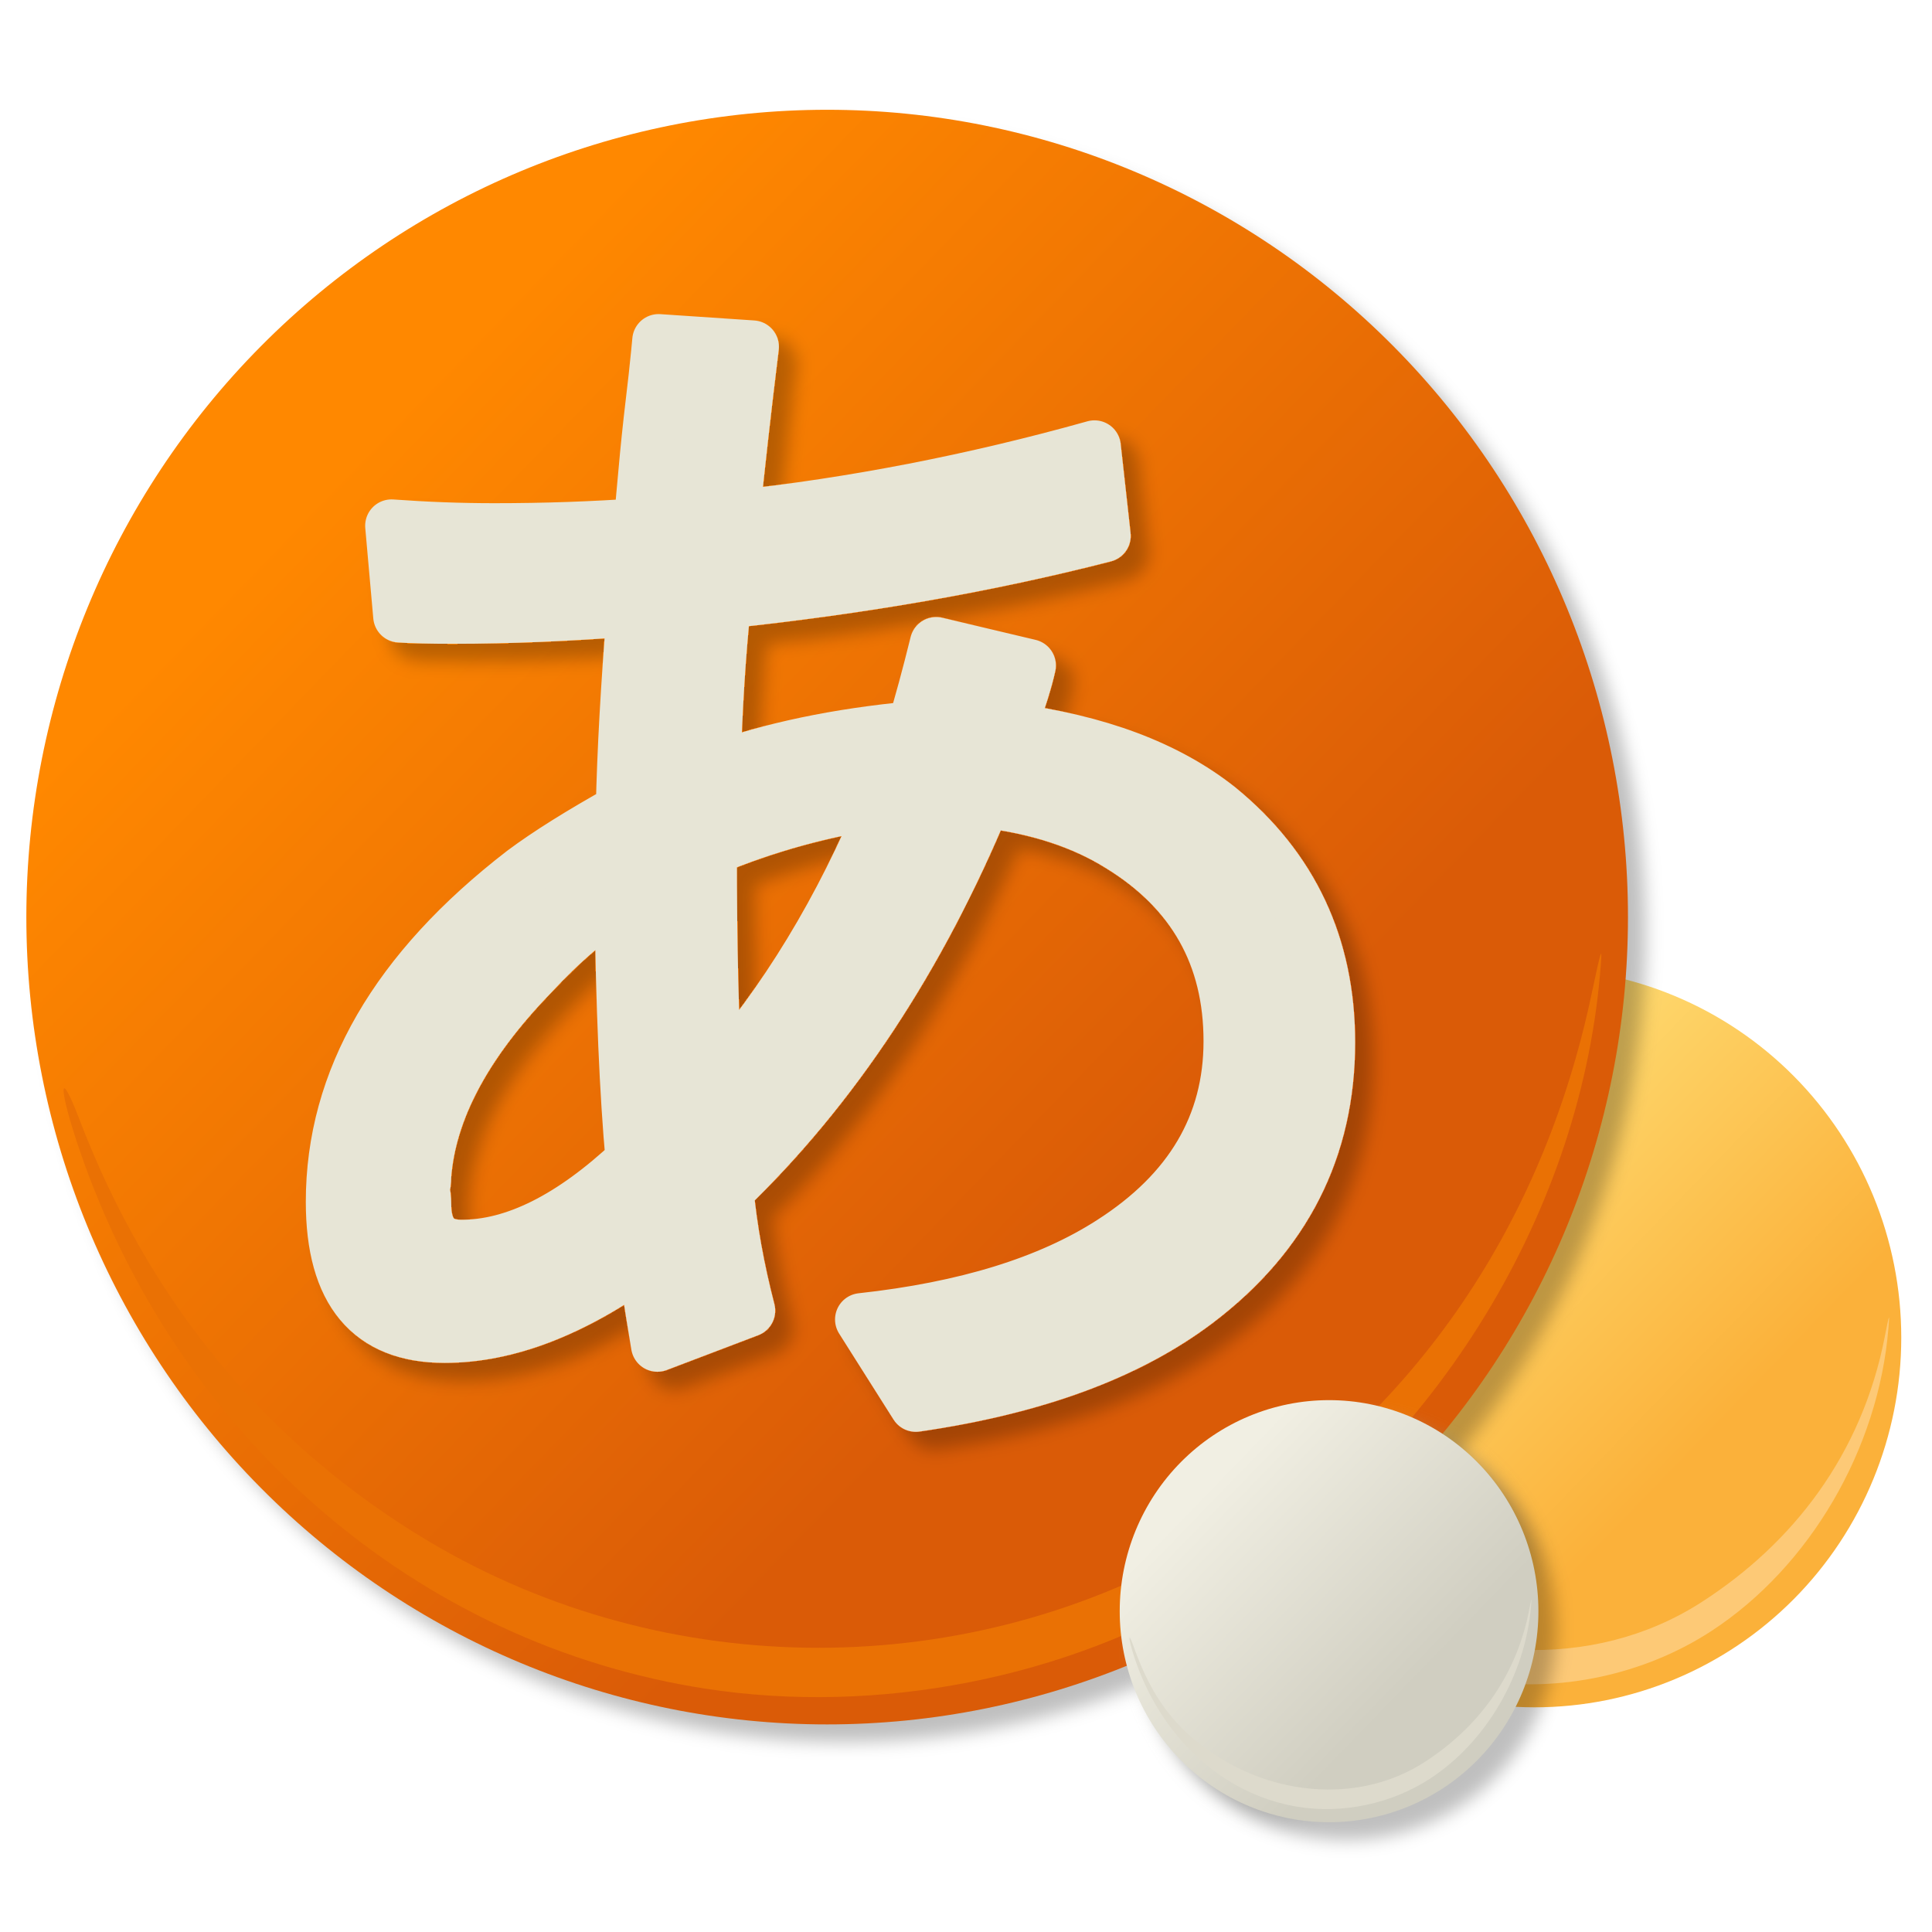
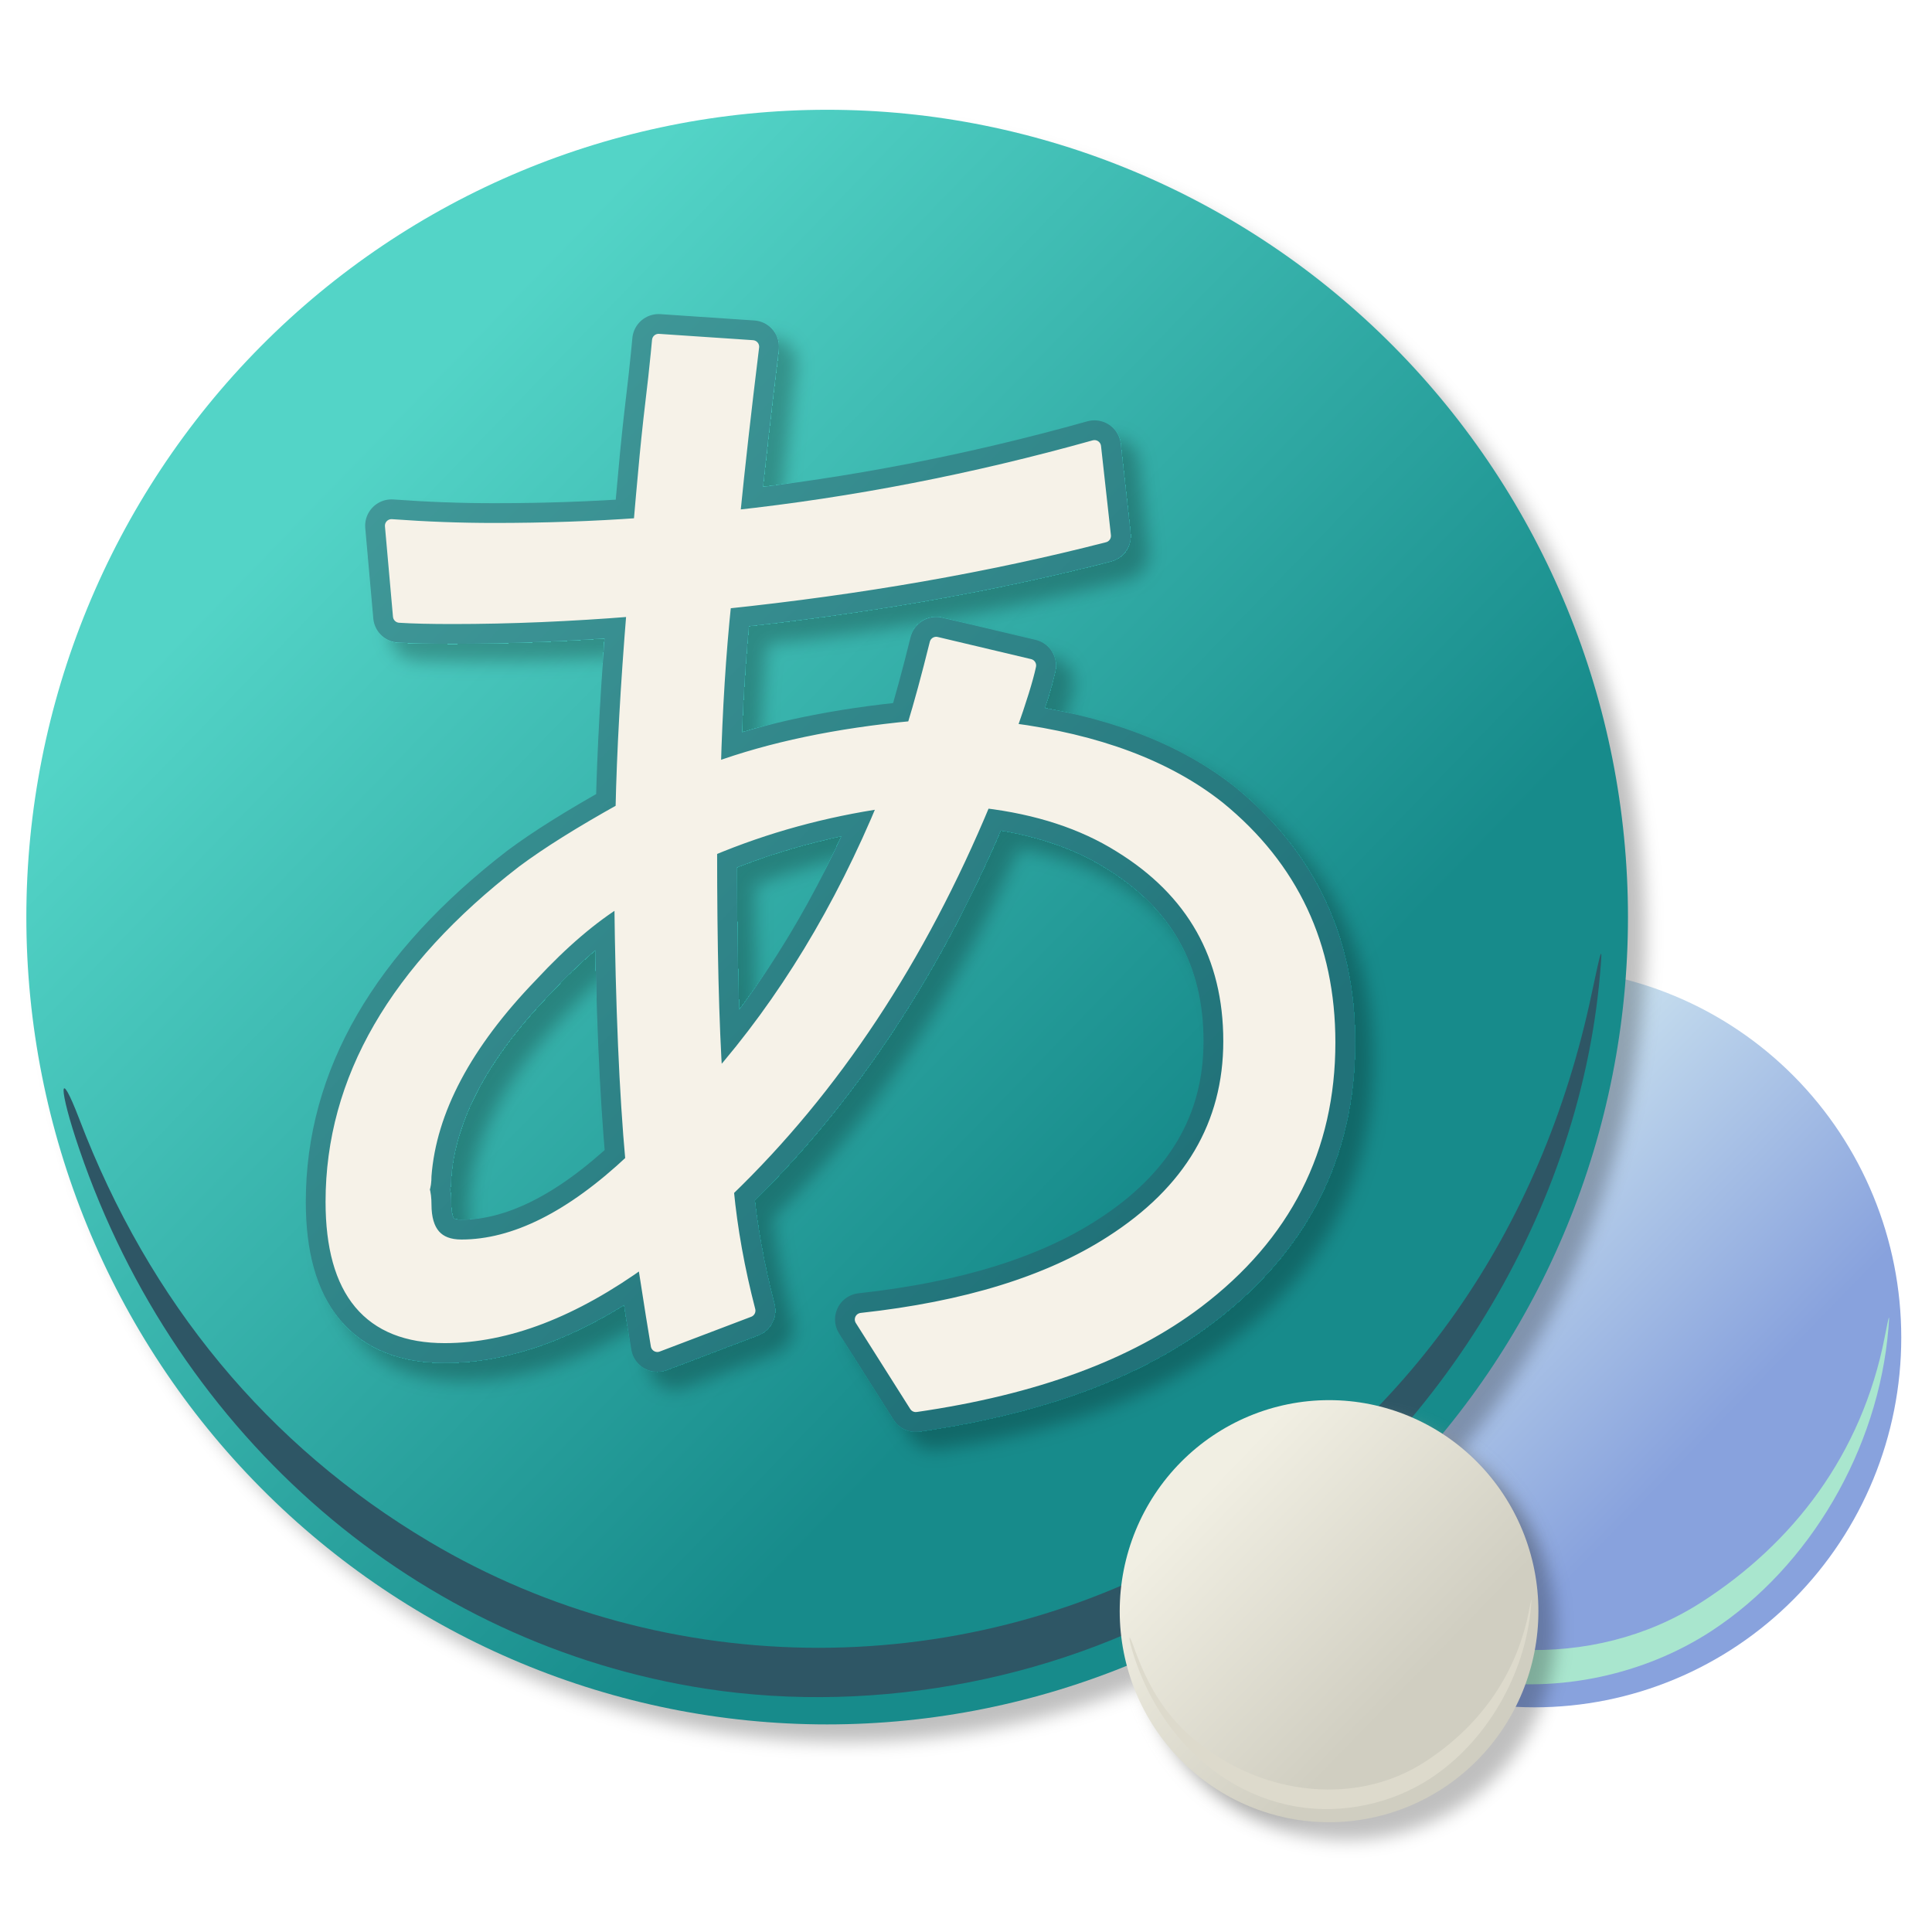
<svg xmlns="http://www.w3.org/2000/svg" width="440" height="440" fill="none">
  <path fill="url(#a)" d="M433 304.631c0 22.331-8.799 43.747-24.463 59.538-15.663 15.79-36.906 24.661-59.057 24.661-22.151 0-43.395-8.871-59.058-24.661-15.663-15.791-24.463-37.207-24.463-59.538 0-22.331 8.8-43.747 24.463-59.538 15.663-15.79 36.907-24.661 59.058-24.661 22.151 0 43.394 8.871 59.057 24.661C424.201 260.884 433 282.3 433 304.631Z" />
-   <path fill="#FDC976" d="M336.834 382.649c-30.049-4.984-55.057-28.172-65.348-60.595-2.196-6.918-2.19-9.569.011-3.368 7.293 20.582 16.724 33.162 33.538 43.933 24.859 15.926 57.574 18.25 82.392 2.317 20.895-13.412 36.559-33.634 41.795-60.399 1.062-5.426 1.152-5.642.858-2.058-2.258 27.557-17.899 54.323-40.298 68.961-15.348 10.029-34.982 14.185-52.944 11.206l-.002.003h-.002Z" />
+   <path fill="#A9E6CE" d="M336.834 382.649c-30.049-4.984-55.057-28.172-65.348-60.595-2.196-6.918-2.19-9.569.011-3.368 7.293 20.582 16.724 33.162 33.538 43.933 24.859 15.926 57.574 18.25 82.392 2.317 20.895-13.412 36.559-33.634 41.795-60.399 1.062-5.426 1.152-5.642.858-2.058-2.258 27.557-17.899 54.323-40.298 68.961-15.348 10.029-34.982 14.185-52.944 11.206l-.002.003h-.002Z" />
  <g filter="url(#b)">
    <path fill="#000" fill-opacity=".25" d="M374.759 212.861c0 48.763-19.215 95.529-53.418 130.01-34.202 34.481-80.591 53.852-128.961 53.852-48.37 0-94.76-19.371-128.962-53.852C29.215 308.39 10 261.624 10 212.861c0-48.763 19.215-95.529 53.418-130.01C97.62 48.372 144.01 29 192.38 29c48.37 0 94.759 19.371 128.961 53.852 34.203 34.48 53.418 81.246 53.418 130.009Z" />
  </g>
  <path fill="url(#c)" d="M370.759 208.861c0 48.763-19.215 95.529-53.418 130.01-34.202 34.481-80.591 53.852-128.961 53.852-48.37 0-94.76-19.371-128.962-53.852C25.215 304.39 6 257.624 6 208.861c0-48.763 19.215-95.529 53.418-130.01C93.62 44.372 140.01 25 188.38 25c48.37 0 94.759 19.371 128.961 53.852 34.203 34.48 53.418 81.246 53.418 130.009Z" />
-   <path fill="#EA7104" d="M160.767 384.597C95.149 374.494 40.542 327.484 18.069 261.754c-4.794-14.024-4.782-19.398.016-6.828 15.926 41.726 42.904 74.301 79.62 96.138 54.283 32.286 123.168 32.281 177.362-.013 45.628-27.19 76.001-70.543 87.436-124.803 2.318-11 2.515-11.438 1.874-4.171-4.931 55.864-39.087 110.127-87.999 139.802-33.513 20.332-76.388 28.758-115.611 22.718Z" />
+   <path fill="#2E5665" d="M160.767 384.597C95.149 374.494 40.542 327.484 18.069 261.754c-4.794-14.024-4.782-19.398.016-6.828 15.926 41.726 42.904 74.301 79.62 96.138 54.283 32.286 123.168 32.281 177.362-.013 45.628-27.19 76.001-70.543 87.436-124.803 2.318-11 2.515-11.438 1.874-4.171-4.931 55.864-39.087 110.127-87.999 139.802-33.513 20.332-76.388 28.758-115.611 22.718Z" />
  <g filter="url(#d)">
-     <path fill="#E7E5D6" d="M89.163 119.734c7.885.577 15.676.865 23.373.865 11.546 0 22.623-.384 33.231-1.153l.563-6.481.845-9.219c.469-4.897 1.126-10.85 1.971-17.86.469-4.417.751-7.202.845-8.355l21.402 1.44c-1.783 14.5-3.238 27.416-4.365 38.747 27.41-2.977 54.82-8.306 82.231-15.988l2.253 20.309c-26.472 6.818-55.29 11.859-86.455 15.124-1.22 11.619-2.018 24.294-2.394 38.026 12.86-4.705 27.974-7.874 45.34-9.507 1.595-5.185 3.332-11.571 5.209-19.157l21.262 5.042c-.657 3.072-2.159 7.922-4.506 14.547 19.995 2.593 35.859 8.547 47.593 17.861 16.709 13.636 25.063 31.448 25.063 53.438 0 24.198-9.997 43.883-29.991 59.055-15.583 11.811-36.939 19.685-64.067 23.622l-12.391-19.589c23.749-2.593 42.711-8.45 56.886-17.573 18.022-11.522 27.034-26.79 27.034-45.803 0-19.397-8.354-34.233-25.063-44.508-8.449-5.281-18.727-8.642-30.837-10.082-14.831 35.721-34.356 65.248-58.575 88.582.845 8.835 2.488 17.957 4.928 27.367l-20.839 7.923c-.469-2.689-1.502-9.171-3.098-19.445-16.051 11.619-31.165 17.428-45.339 17.428-17.084 0-25.627-10.227-25.627-30.68 0-27.751 14.503-52.813 43.509-75.187 5.539-4.129 13.048-8.834 22.529-14.116.282-13.155 1.127-28.327 2.535-45.516-14.363 1.153-28.068 1.729-41.116 1.729-5.069 0-9.105-.096-12.109-.288l-1.83-20.598m52.239 84.982c-6.571 4.033-13.377 9.843-20.417 17.429-15.02 15.556-23.092 30.776-24.219 45.66 0 1.344-.14 2.352-.422 3.024.281.961.422 2.113.422 3.457 0 6.338 2.77 9.507 8.308 9.507 12.109 0 25.063-6.482 38.862-19.445-1.408-15.364-2.253-35.241-2.534-59.632m60.264-22.181c-13.986 2.016-27.269 5.665-39.848 10.946 0 22.182.423 39.707 1.268 52.574 15.582-17.765 28.442-38.938 38.58-63.52Z" />
-     <path stroke="#E7E5D6" stroke-linecap="round" stroke-linejoin="round" stroke-width="12" d="M89.163 119.734c7.885.577 15.676.865 23.373.865 11.546 0 22.623-.384 33.231-1.153l.563-6.481.845-9.219c.469-4.897 1.126-10.85 1.971-17.86.469-4.417.751-7.202.845-8.355l21.402 1.44c-1.783 14.5-3.238 27.416-4.365 38.747 27.41-2.977 54.82-8.306 82.231-15.988l2.253 20.309c-26.472 6.818-55.29 11.859-86.455 15.124-1.22 11.619-2.018 24.294-2.394 38.026 12.86-4.705 27.974-7.874 45.34-9.507 1.595-5.185 3.332-11.571 5.209-19.157l21.262 5.042c-.657 3.072-2.159 7.922-4.506 14.547 19.995 2.593 35.859 8.547 47.593 17.861 16.709 13.636 25.063 31.448 25.063 53.438 0 24.198-9.997 43.883-29.991 59.055-15.583 11.811-36.939 19.685-64.067 23.622l-12.391-19.589c23.749-2.593 42.711-8.45 56.886-17.573 18.022-11.522 27.034-26.79 27.034-45.803 0-19.397-8.354-34.233-25.063-44.508-8.449-5.281-18.727-8.642-30.837-10.082-14.831 35.721-34.356 65.248-58.575 88.582.845 8.835 2.488 17.957 4.928 27.367l-20.839 7.923c-.469-2.689-1.502-9.171-3.098-19.445-16.051 11.619-31.165 17.428-45.339 17.428-17.084 0-25.627-10.227-25.627-30.68 0-27.751 14.503-52.813 43.509-75.187 5.539-4.129 13.048-8.834 22.529-14.116.282-13.155 1.127-28.327 2.535-45.516-14.363 1.153-28.068 1.729-41.116 1.729-5.069 0-9.105-.096-12.109-.288l-1.83-20.598m52.239 84.982c-6.571 4.033-13.377 9.843-20.417 17.429-15.02 15.556-23.092 30.776-24.219 45.66 0 1.344-.14 2.352-.422 3.024.281.961.422 2.113.422 3.457 0 6.338 2.77 9.507 8.308 9.507 12.109 0 25.063-6.482 38.862-19.445-1.408-15.364-2.253-35.241-2.534-59.632m60.264-22.181c-13.986 2.016-27.269 5.665-39.848 10.946 0 22.182.423 39.707 1.268 52.574 15.582-17.765 28.442-38.938 38.58-63.52Z" />
+     <path stroke="#2E5665" stroke-opacity=".45" stroke-linecap="round" stroke-linejoin="round" stroke-width="12" d="M89.163 119.734c7.885.577 15.676.865 23.373.865 11.546 0 22.623-.384 33.231-1.153l.563-6.481.845-9.219c.469-4.897 1.126-10.85 1.971-17.86.469-4.417.751-7.202.845-8.355l21.402 1.44c-1.783 14.5-3.238 27.416-4.365 38.747 27.41-2.977 54.82-8.306 82.231-15.988l2.253 20.309c-26.472 6.818-55.29 11.859-86.455 15.124-1.22 11.619-2.018 24.294-2.394 38.026 12.86-4.705 27.974-7.874 45.34-9.507 1.595-5.185 3.332-11.571 5.209-19.157l21.262 5.042c-.657 3.072-2.159 7.922-4.506 14.547 19.995 2.593 35.859 8.547 47.593 17.861 16.709 13.636 25.063 31.448 25.063 53.438 0 24.198-9.997 43.883-29.991 59.055-15.583 11.811-36.939 19.685-64.067 23.622l-12.391-19.589c23.749-2.593 42.711-8.45 56.886-17.573 18.022-11.522 27.034-26.79 27.034-45.803 0-19.397-8.354-34.233-25.063-44.508-8.449-5.281-18.727-8.642-30.837-10.082-14.831 35.721-34.356 65.248-58.575 88.582.845 8.835 2.488 17.957 4.928 27.367l-20.839 7.923c-.469-2.689-1.502-9.171-3.098-19.445-16.051 11.619-31.165 17.428-45.339 17.428-17.084 0-25.627-10.227-25.627-30.68 0-27.751 14.503-52.813 43.509-75.187 5.539-4.129 13.048-8.834 22.529-14.116.282-13.155 1.127-28.327 2.535-45.516-14.363 1.153-28.068 1.729-41.116 1.729-5.069 0-9.105-.096-12.109-.288l-1.83-20.598m52.239 84.982c-6.571 4.033-13.377 9.843-20.417 17.429-15.02 15.556-23.092 30.776-24.219 45.66 0 1.344-.14 2.352-.422 3.024.281.961.422 2.113.422 3.457 0 6.338 2.77 9.507 8.308 9.507 12.109 0 25.063-6.482 38.862-19.445-1.408-15.364-2.253-35.241-2.534-59.632m60.264-22.181c-13.986 2.016-27.269 5.665-39.848 10.946 0 22.182.423 39.707 1.268 52.574 15.582-17.765 28.442-38.938 38.58-63.52Z" />
+     <path stroke="#F6F2E8" stroke-linecap="round" stroke-linejoin="round" stroke-width="3" d="M89.163 119.734c7.885.577 15.676.865 23.373.865 11.546 0 22.623-.384 33.231-1.153l.563-6.481.845-9.219c.469-4.897 1.126-10.85 1.971-17.86.469-4.417.751-7.202.845-8.355l21.402 1.44c-1.783 14.5-3.238 27.416-4.365 38.747 27.41-2.977 54.82-8.306 82.231-15.988l2.253 20.309c-26.472 6.818-55.29 11.859-86.455 15.124-1.22 11.619-2.018 24.294-2.394 38.026 12.86-4.705 27.974-7.874 45.34-9.507 1.595-5.185 3.332-11.571 5.209-19.157l21.262 5.042c-.657 3.072-2.159 7.922-4.506 14.547 19.995 2.593 35.859 8.547 47.593 17.861 16.709 13.636 25.063 31.448 25.063 53.438 0 24.198-9.997 43.883-29.991 59.055-15.583 11.811-36.939 19.685-64.067 23.622l-12.391-19.589c23.749-2.593 42.711-8.45 56.886-17.573 18.022-11.522 27.034-26.79 27.034-45.803 0-19.397-8.354-34.233-25.063-44.508-8.449-5.281-18.727-8.642-30.837-10.082-14.831 35.721-34.356 65.248-58.575 88.582.845 8.835 2.488 17.957 4.928 27.367l-20.839 7.923c-.469-2.689-1.502-9.171-3.098-19.445-16.051 11.619-31.165 17.428-45.339 17.428-17.084 0-25.627-10.227-25.627-30.68 0-27.751 14.503-52.813 43.509-75.187 5.539-4.129 13.048-8.834 22.529-14.116.282-13.155 1.127-28.327 2.535-45.516-14.363 1.153-28.068 1.729-41.116 1.729-5.069 0-9.105-.096-12.109-.288l-1.83-20.598m52.239 84.982c-6.571 4.033-13.377 9.843-20.417 17.429-15.02 15.556-23.092 30.776-24.219 45.66 0 1.344-.14 2.352-.422 3.024.281.961.422 2.113.422 3.457 0 6.338 2.77 9.507 8.308 9.507 12.109 0 25.063-6.482 38.862-19.445-1.408-15.364-2.253-35.241-2.534-59.632m60.264-22.181c-13.986 2.016-27.269 5.665-39.848 10.946 0 22.182.423 39.707 1.268 52.574 15.582-17.765 28.442-38.938 38.58-63.52Z" />
+     <path fill="#F6F2E8" d="M89.163 119.734c7.885.577 15.676.865 23.373.865 11.546 0 22.623-.384 33.231-1.153l.563-6.481.845-9.219c.469-4.897 1.126-10.85 1.971-17.86.469-4.417.751-7.202.845-8.355l21.402 1.44c-1.783 14.5-3.238 27.416-4.365 38.747 27.41-2.977 54.82-8.306 82.231-15.988l2.253 20.309c-26.472 6.818-55.29 11.859-86.455 15.124-1.22 11.619-2.018 24.294-2.394 38.026 12.86-4.705 27.974-7.874 45.34-9.507 1.595-5.185 3.332-11.571 5.209-19.157l21.262 5.042c-.657 3.072-2.159 7.922-4.506 14.547 19.995 2.593 35.859 8.547 47.593 17.861 16.709 13.636 25.063 31.448 25.063 53.438 0 24.198-9.997 43.883-29.991 59.055-15.583 11.811-36.939 19.685-64.067 23.622l-12.391-19.589c23.749-2.593 42.711-8.45 56.886-17.573 18.022-11.522 27.034-26.79 27.034-45.803 0-19.397-8.354-34.233-25.063-44.508-8.449-5.281-18.727-8.642-30.837-10.082-14.831 35.721-34.356 65.248-58.575 88.582.845 8.835 2.488 17.957 4.928 27.367l-20.839 7.923c-.469-2.689-1.502-9.171-3.098-19.445-16.051 11.619-31.165 17.428-45.339 17.428-17.084 0-25.627-10.227-25.627-30.68 0-27.751 14.503-52.813 43.509-75.187 5.539-4.129 13.048-8.834 22.529-14.116.282-13.155 1.127-28.327 2.535-45.516-14.363 1.153-28.068 1.729-41.116 1.729-5.069 0-9.105-.096-12.109-.288l-1.83-20.598m52.239 84.982c-6.571 4.033-13.377 9.843-20.417 17.429-15.02 15.556-23.092 30.776-24.219 45.66 0 1.344-.14 2.352-.422 3.024.281.961.422 2.113.422 3.457 0 6.338 2.77 9.507 8.308 9.507 12.109 0 25.063-6.482 38.862-19.445-1.408-15.364-2.253-35.241-2.534-59.632m60.264-22.181c-13.986 2.016-27.269 5.665-39.848 10.946 0 22.182.423 39.707 1.268 52.574 15.582-17.765 28.442-38.938 38.58-63.52Z" />
  </g>
  <g filter="url(#e)">
    <path fill="url(#f)" d="M354.363 370.934c0 12.747-5.023 24.972-13.964 33.986-8.941 9.014-21.068 14.078-33.713 14.078-12.644 0-24.771-5.064-33.712-14.078-8.941-9.014-13.964-21.239-13.964-33.986 0-12.748 5.023-24.973 13.964-33.986 8.941-9.014 21.068-14.078 33.712-14.078 12.645 0 24.772 5.064 33.713 14.078 8.941 9.013 13.964 21.238 13.964 33.986Z" />
  </g>
  <path fill="url(#g)" d="M350.361 366.936c0 12.748-5.024 24.973-13.965 33.986-8.941 9.014-21.067 14.078-33.712 14.078-12.645 0-24.771-5.064-33.712-14.078-8.941-9.013-13.964-21.238-13.964-33.986 0-12.747 5.023-24.972 13.964-33.986 8.941-9.014 21.067-14.078 33.712-14.078 12.645 0 24.771 5.064 33.712 14.078 8.941 9.014 13.965 21.239 13.965 33.986Z" />
  <path fill="#DDDACC" d="M295.466 411.472c-17.154-2.845-31.429-16.082-37.303-34.59-1.254-3.949-1.251-5.462.005-1.923 4.163 11.749 9.547 18.93 19.145 25.079 14.19 9.091 32.865 10.417 47.032 1.323 11.928-7.656 20.869-19.2 23.858-34.479.606-3.097.658-3.22.49-1.174-1.289 15.73-10.218 31.009-23.004 39.365-8.761 5.725-19.969 8.098-30.222 6.397l-.001.002Z" />
  <defs>
    <linearGradient id="a" x1="383.545" x2="302.158" y1="333.11" y2="254.173" gradientUnits="userSpaceOnUse">
-       <stop stop-color="#FBB13A" />
-       <stop offset="1" stop-color="#FFE57E" />
+       <stop stop-color="#88A2DD" />
+       <stop offset="1" stop-color="#DCF3F4" />
    </linearGradient>
    <linearGradient id="c" x1="262.766" x2="85.045" y1="271.05" y2="98.679" gradientUnits="userSpaceOnUse">
-       <stop stop-color="#DA5B07" />
-       <stop offset="1" stop-color="#F80" />
+       <stop stop-color="#178B8B" />
+       <stop offset="1" stop-color="#53D4C7" />
    </linearGradient>
    <linearGradient id="f" x1="326.132" x2="279.673" y1="387.191" y2="342.131" gradientUnits="userSpaceOnUse">
      <stop stop-opacity=".25" />
      <stop offset="1" stop-color="#F1EFE3" />
    </linearGradient>
    <linearGradient id="g" x1="322.13" x2="275.671" y1="383.193" y2="338.133" gradientUnits="userSpaceOnUse">
      <stop stop-color="#D0CEC1" />
      <stop offset="1" stop-color="#F1EFE3" />
    </linearGradient>
    <filter id="b" width="372.759" height="375.723" x="6" y="25" color-interpolation-filters="sRGB" filterUnits="userSpaceOnUse">
      <feFlood flood-opacity="0" result="BackgroundImageFix" />
      <feBlend in="SourceGraphic" in2="BackgroundImageFix" result="shape" />
      <feGaussianBlur result="effect1_foregroundBlur_222_82" stdDeviation="2" />
    </filter>
    <filter id="d" width="246.979" height="262.559" x="69.645" y="71.531" color-interpolation-filters="sRGB" filterUnits="userSpaceOnUse">
      <feFlood flood-opacity="0" result="BackgroundImageFix" />
      <feColorMatrix in="SourceAlpha" result="hardAlpha" values="0 0 0 0 0 0 0 0 0 0 0 0 0 0 0 0 0 0 127 0" />
      <feOffset dx="4" dy="4" />
      <feGaussianBlur stdDeviation="2" />
      <feComposite in2="hardAlpha" operator="out" />
      <feColorMatrix values="0 0 0 0 0 0 0 0 0 0 0 0 0 0 0 0 0 0 0.25 0" />
      <feBlend in2="BackgroundImageFix" result="effect1_dropShadow_222_82" />
      <feBlend in="SourceGraphic" in2="effect1_dropShadow_222_82" result="shape" />
    </filter>
    <filter id="e" width="103.353" height="104.128" x="255.01" y="318.87" color-interpolation-filters="sRGB" filterUnits="userSpaceOnUse">
      <feFlood flood-opacity="0" result="BackgroundImageFix" />
      <feBlend in="SourceGraphic" in2="BackgroundImageFix" result="shape" />
      <feGaussianBlur result="effect1_foregroundBlur_222_82" stdDeviation="2" />
    </filter>
  </defs>
</svg>
